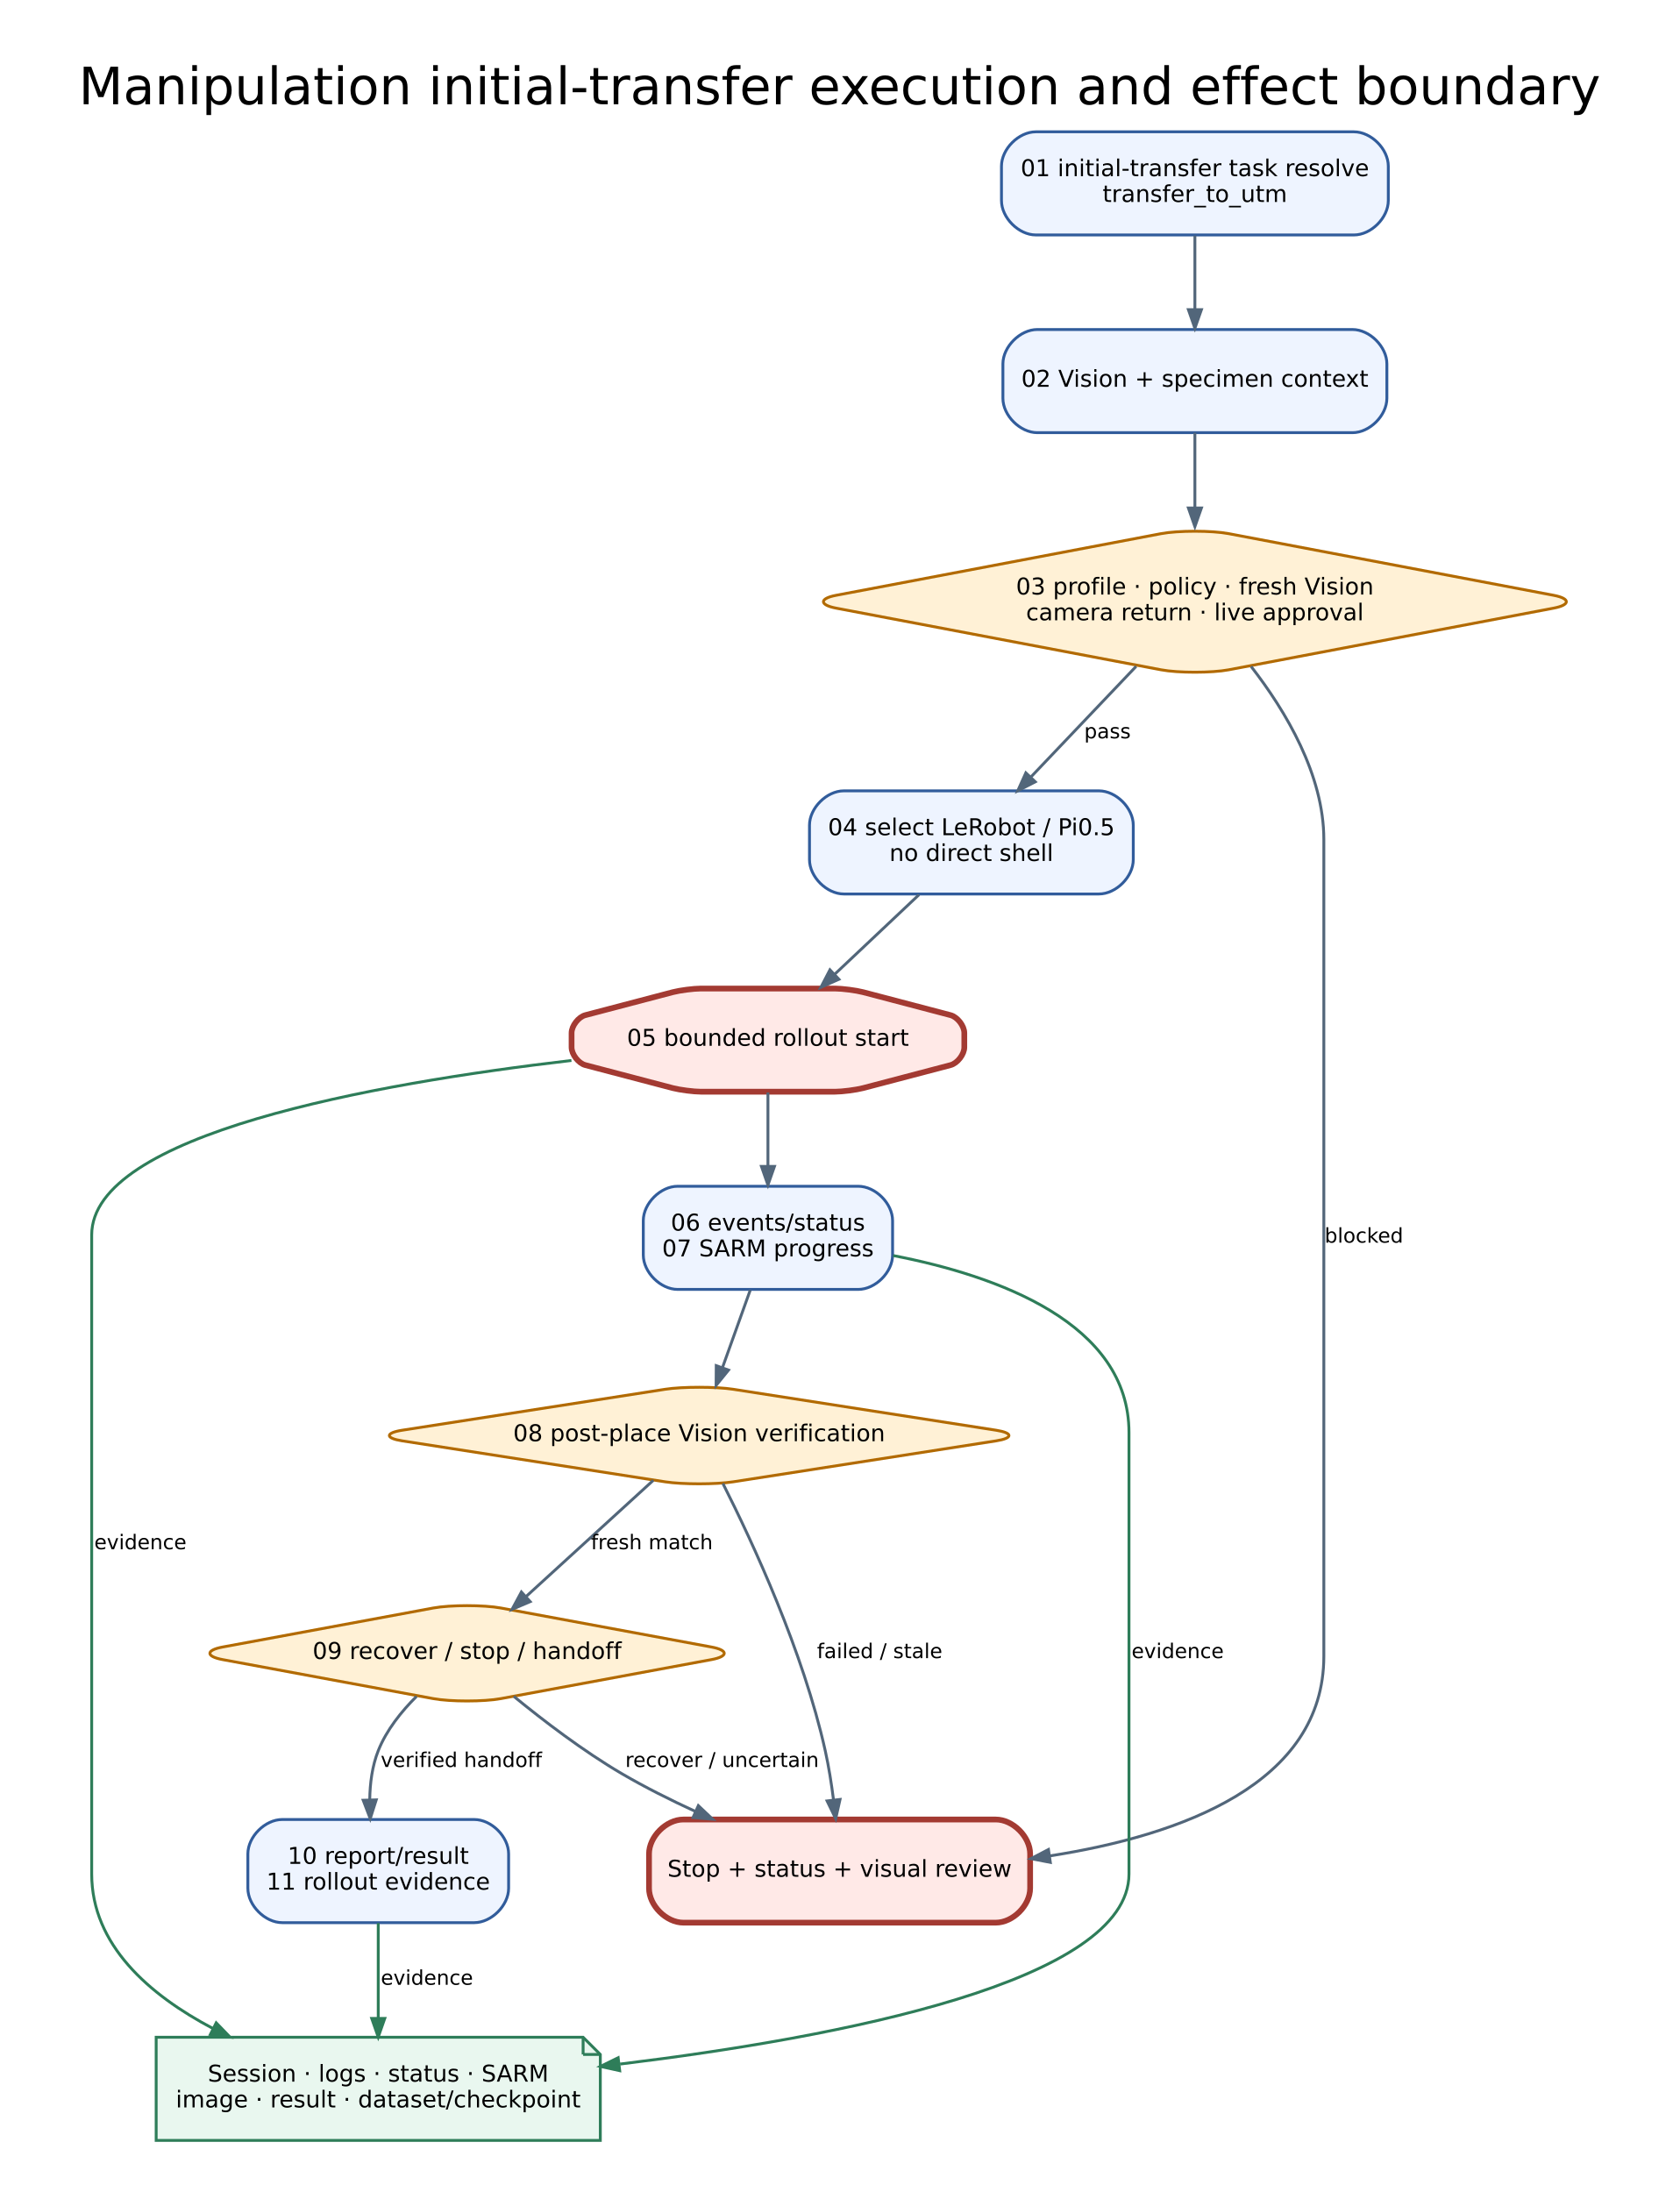
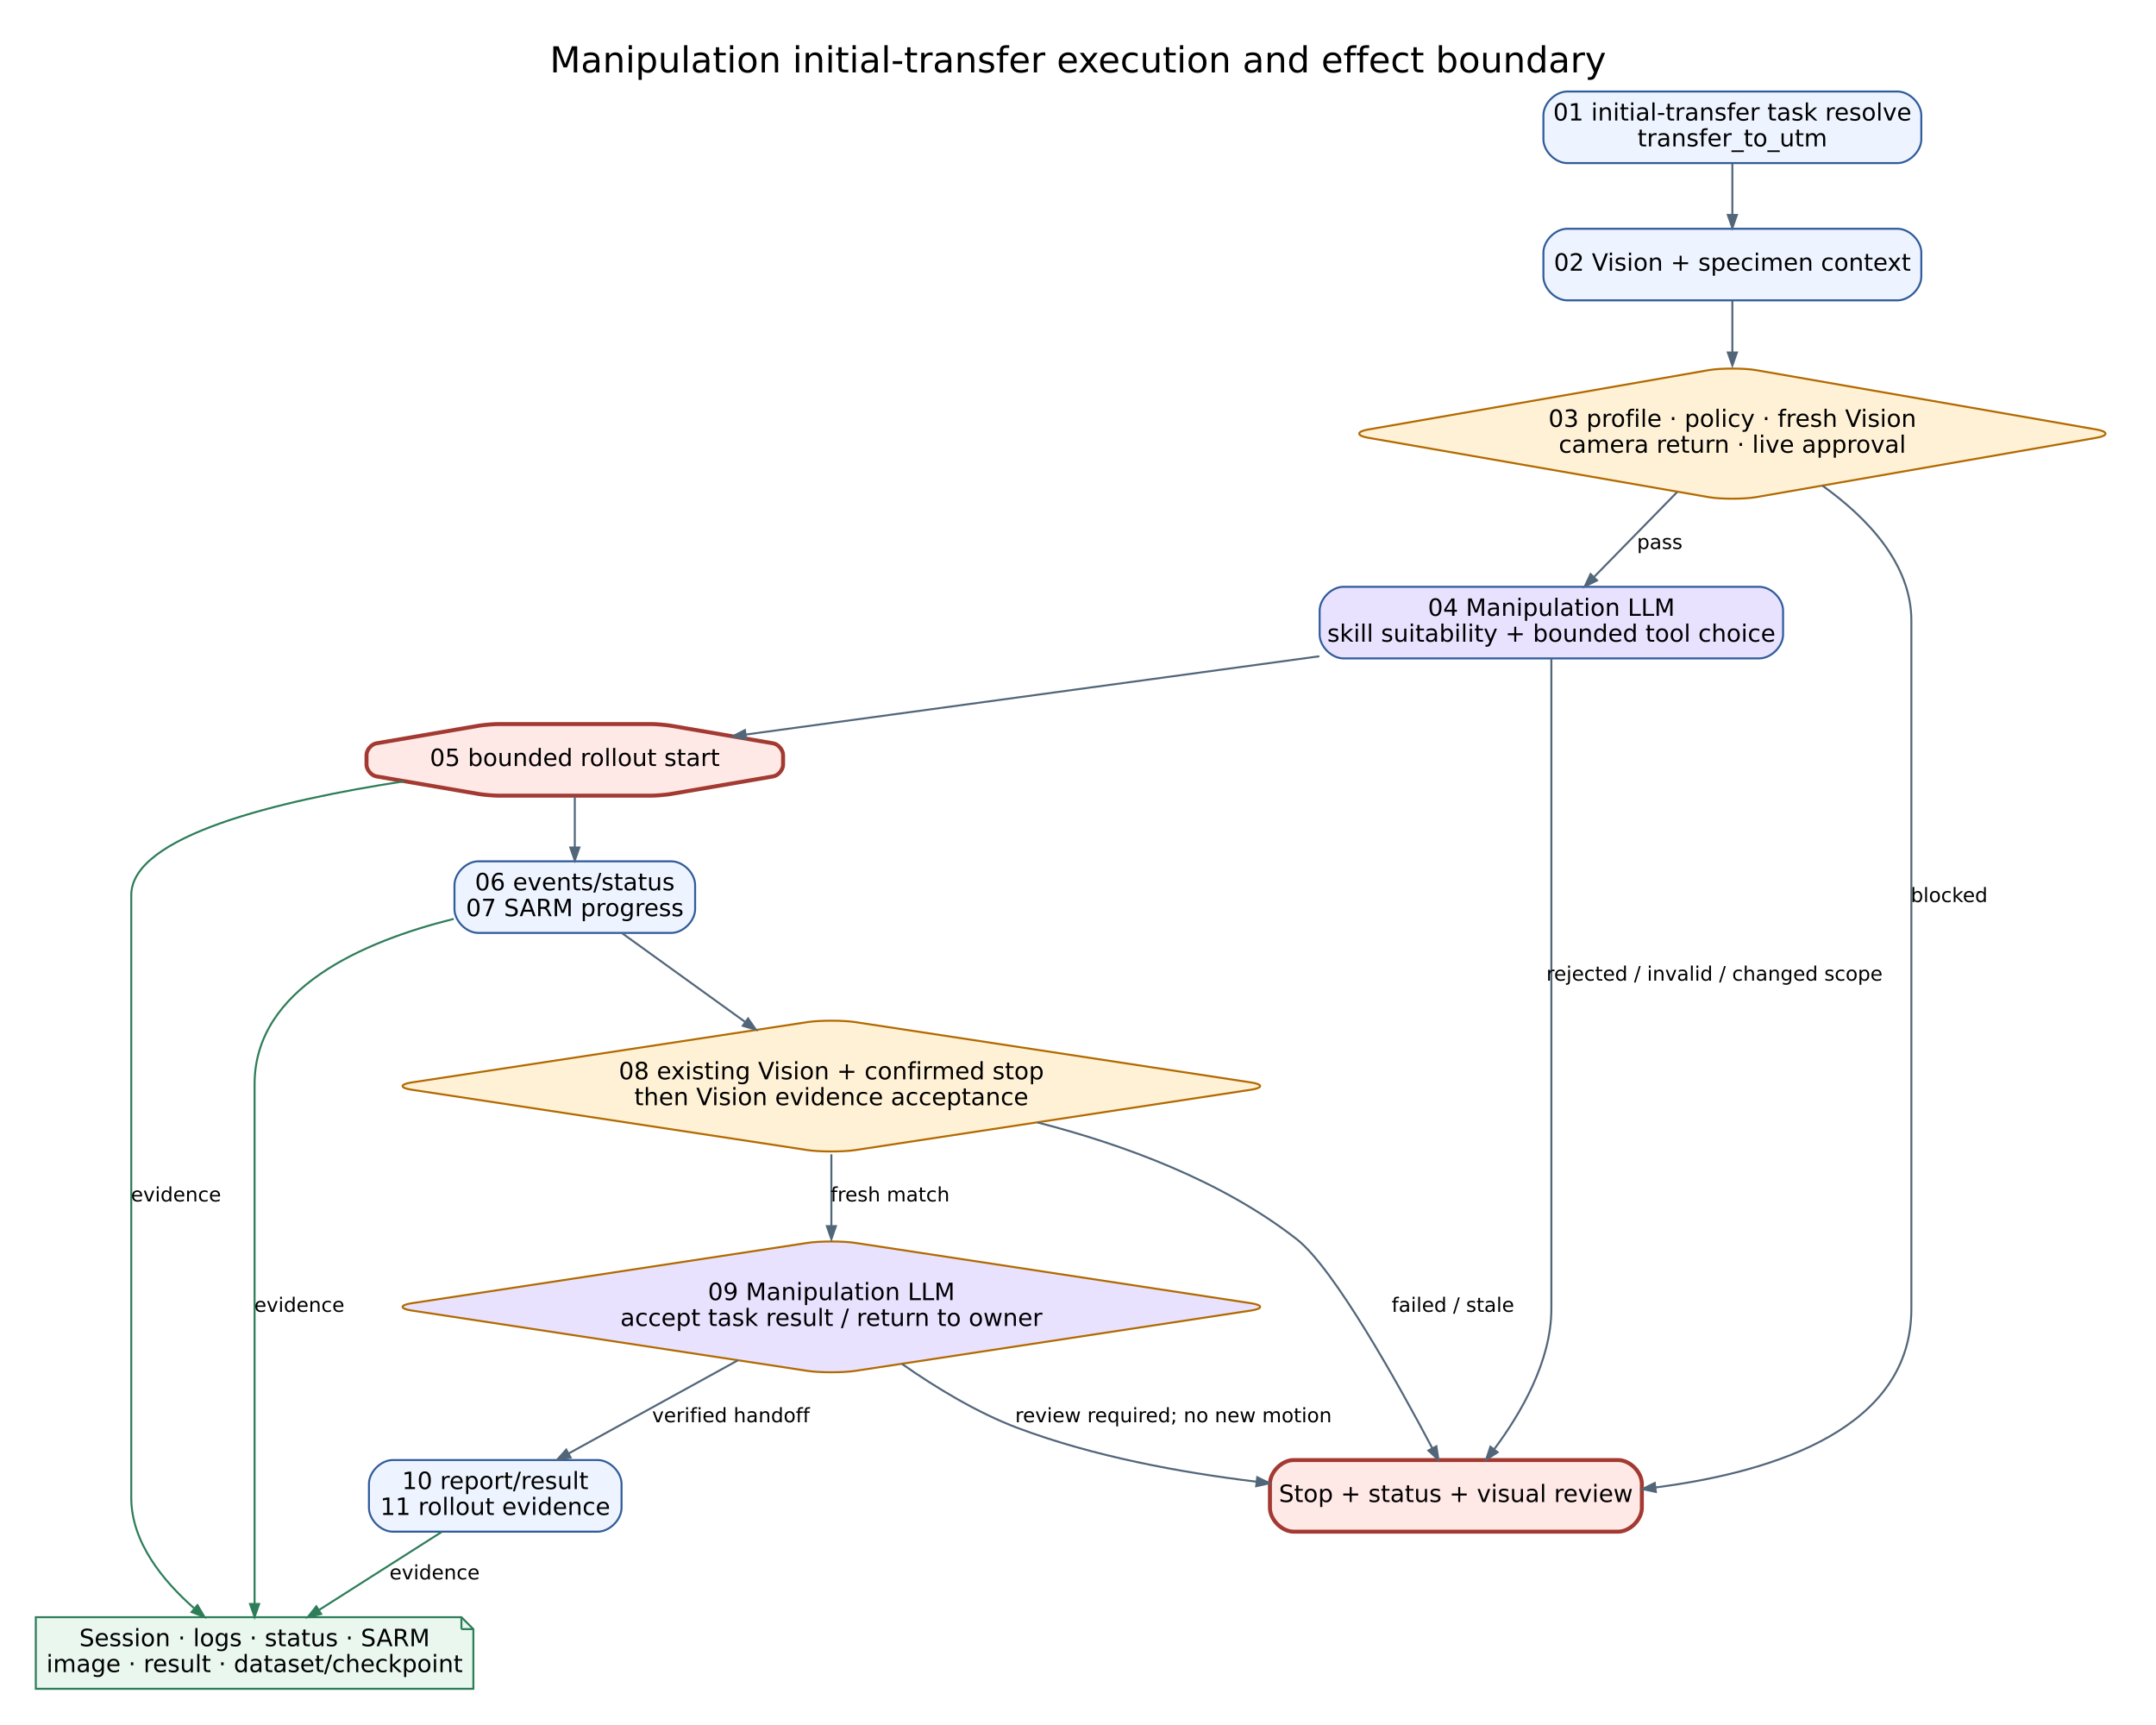
- <svg xmlns="http://www.w3.org/2000/svg" width="586pt" height="765pt" viewBox="0.00 0.00 586.00 765.00">
-   <g id="graph0" class="graph" transform="scale(1 1) rotate(0) translate(18 747)">
-     <text text-anchor="middle" x="275" y="-710.6" font-family="DejaVu Sans" font-size="18.00">Manipulation initial-transfer execution and effect boundary</text>
+ <svg xmlns="http://www.w3.org/2000/svg" width="1084pt" height="867pt" viewBox="0.00 0.00 1084.00 867.00">
+   <g id="graph0" class="graph" transform="scale(1 1) rotate(0) translate(18 849)">
+     <text text-anchor="middle" x="524" y="-812.6" font-family="DejaVu Sans" font-size="18.00">Manipulation initial-transfer execution and effect boundary</text>
    <g id="node1" class="node">
-       <path fill="#eef4ff" stroke="#315c9b" d="M454.5,-701C454.5,-701 343.5,-701 343.5,-701 337.5,-701 331.5,-695 331.5,-689 331.5,-689 331.5,-677 331.5,-677 331.5,-671 337.5,-665 343.5,-665 343.5,-665 454.5,-665 454.5,-665 460.5,-665 466.5,-671 466.5,-677 466.5,-677 466.5,-689 466.5,-689 466.5,-695 460.5,-701 454.5,-701" />
-       <text text-anchor="middle" x="399" y="-685.52" font-family="DejaVu Sans" font-size="8.10">01 initial-transfer task resolve</text>
-       <text text-anchor="middle" x="399" y="-676.52" font-family="DejaVu Sans" font-size="8.10">transfer_to_utm</text>
+       <path fill="#eef4ff" stroke="#315c9b" d="M936,-803C936,-803 770,-803 770,-803 764,-803 758,-797 758,-791 758,-791 758,-779 758,-779 758,-773 764,-767 770,-767 770,-767 936,-767 936,-767 942,-767 948,-773 948,-779 948,-779 948,-791 948,-791 948,-797 942,-803 936,-803" />
+       <text text-anchor="middle" x="853" y="-788.4" font-family="DejaVu Sans" font-size="12.00">01 initial-transfer task resolve</text>
+       <text text-anchor="middle" x="853" y="-775.4" font-family="DejaVu Sans" font-size="12.00">transfer_to_utm</text>
    </g>
    <g id="node2" class="node">
-       <path fill="#eef4ff" stroke="#315c9b" d="M454,-632C454,-632 344,-632 344,-632 338,-632 332,-626 332,-620 332,-620 332,-608 332,-608 332,-602 338,-596 344,-596 344,-596 454,-596 454,-596 460,-596 466,-602 466,-608 466,-608 466,-620 466,-620 466,-626 460,-632 454,-632" />
-       <text text-anchor="middle" x="399" y="-612.02" font-family="DejaVu Sans" font-size="8.10">02 Vision + specimen context</text>
+       <path fill="#eef4ff" stroke="#315c9b" d="M936,-734C936,-734 770,-734 770,-734 764,-734 758,-728 758,-722 758,-722 758,-710 758,-710 758,-704 764,-698 770,-698 770,-698 936,-698 936,-698 942,-698 948,-704 948,-710 948,-710 948,-722 948,-722 948,-728 942,-734 936,-734" />
+       <text text-anchor="middle" x="853" y="-712.9" font-family="DejaVu Sans" font-size="12.00">02 Vision + specimen context</text>
    </g>
    <g id="edge1" class="edge">
-       <path fill="none" stroke="#52667a" d="M399,-664.75C399,-656.91 399,-647.52 399,-639.01" />
-       <polygon fill="#52667a" stroke="#52667a" points="401.28,-638.93 399,-632.43 396.73,-638.93 401.28,-638.93" />
+       <path fill="none" stroke="#52667a" d="M853,-766.75C853,-758.91 853,-749.52 853,-741.01" />
+       <polygon fill="#52667a" stroke="#52667a" points="855.28,-740.93 853,-734.43 850.73,-740.93 855.28,-740.93" />
    </g>
    <g id="node3" class="node">
-       <path fill="#fff1d6" stroke="#b26a00" d="M387.21,-560.76C387.21,-560.76 273.79,-539.24 273.79,-539.24 267.89,-538.12 267.89,-535.88 273.79,-534.76 273.79,-534.76 387.21,-513.24 387.21,-513.24 393.11,-512.12 404.89,-512.12 410.79,-513.24 410.79,-513.24 524.21,-534.76 524.21,-534.76 530.11,-535.88 530.11,-538.12 524.21,-539.24 524.21,-539.24 410.79,-560.76 410.79,-560.76 404.89,-561.88 393.11,-561.88 387.21,-560.76" />
-       <text text-anchor="middle" x="399" y="-539.52" font-family="DejaVu Sans" font-size="8.10">03 profile · policy · fresh Vision</text>
-       <text text-anchor="middle" x="399" y="-530.52" font-family="DejaVu Sans" font-size="8.10">camera return · live approval</text>
+       <path fill="#fff1d6" stroke="#b26a00" d="M841.18,-662.94C841.18,-662.94 669.82,-633.06 669.82,-633.06 663.91,-632.03 663.91,-629.97 669.82,-628.94 669.82,-628.94 841.18,-599.06 841.18,-599.06 847.09,-598.03 858.91,-598.03 864.82,-599.06 864.82,-599.06 1036.18,-628.94 1036.18,-628.94 1042.09,-629.97 1042.09,-632.03 1036.18,-633.06 1036.18,-633.06 864.82,-662.94 864.82,-662.94 858.91,-663.97 847.09,-663.97 841.18,-662.94" />
+       <text text-anchor="middle" x="853" y="-634.4" font-family="DejaVu Sans" font-size="12.00">03 profile · policy · fresh Vision</text>
+       <text text-anchor="middle" x="853" y="-621.4" font-family="DejaVu Sans" font-size="12.00">camera return · live approval</text>
    </g>
    <g id="edge2" class="edge">
-       <path fill="none" stroke="#52667a" d="M399,-595.98C399,-588.27 399,-578.88 399,-569.93" />
-       <polygon fill="#52667a" stroke="#52667a" points="401.28,-569.71 399,-563.21 396.73,-569.71 401.28,-569.71" />
+       <path fill="none" stroke="#52667a" d="M853,-697.8C853,-690.24 853,-681.01 853,-671.88" />
+       <polygon fill="#52667a" stroke="#52667a" points="855.28,-671.78 853,-665.28 850.73,-671.78 855.28,-671.78" />
    </g>
    <g id="node4" class="node">
-       <path fill="#eef4ff" stroke="#315c9b" d="M365.5,-471C365.5,-471 276.5,-471 276.5,-471 270.5,-471 264.5,-465 264.5,-459 264.5,-459 264.5,-447 264.5,-447 264.5,-441 270.5,-435 276.5,-435 276.5,-435 365.5,-435 365.5,-435 371.5,-435 377.5,-441 377.5,-447 377.5,-447 377.5,-459 377.5,-459 377.5,-465 371.5,-471 365.5,-471" />
-       <text text-anchor="middle" x="321" y="-455.52" font-family="DejaVu Sans" font-size="8.10">04 select LeRobot / Pi0.5</text>
-       <text text-anchor="middle" x="321" y="-446.52" font-family="DejaVu Sans" font-size="8.10">no direct shell</text>
+       <path fill="#e8e2ff" stroke="#315c9b" d="M866.5,-554C866.5,-554 657.5,-554 657.5,-554 651.5,-554 645.5,-548 645.5,-542 645.5,-542 645.5,-530 645.5,-530 645.5,-524 651.5,-518 657.5,-518 657.5,-518 866.5,-518 866.5,-518 872.5,-518 878.5,-524 878.5,-530 878.5,-530 878.5,-542 878.5,-542 878.5,-548 872.5,-554 866.5,-554" />
+       <text text-anchor="middle" x="762" y="-539.4" font-family="DejaVu Sans" font-size="12.00">04 Manipulation LLM</text>
+       <text text-anchor="middle" x="762" y="-526.4" font-family="DejaVu Sans" font-size="12.00">skill suitability + bounded tool choice</text>
    </g>
    <g id="edge3" class="edge">
-       <path fill="none" stroke="#52667a" d="M378.51,-514.46C367.21,-502.58 353.22,-487.87 341.87,-475.94" />
-       <polygon fill="#52667a" stroke="#52667a" points="343.3,-474.15 337.18,-471.01 340.01,-477.28 343.3,-474.15" />
-       <text text-anchor="middle" x="368.5" y="-489.32" font-family="DejaVu Sans" font-size="7.10">pass</text>
+       <path fill="none" stroke="#52667a" d="M825.2,-601.59C811.82,-587.92 796.02,-571.77 783.56,-559.04" />
+       <polygon fill="#52667a" stroke="#52667a" points="784.97,-557.22 778.79,-554.16 781.71,-560.4 784.97,-557.22" />
+       <text text-anchor="middle" x="816.5" y="-573" font-family="DejaVu Sans" font-size="10.00">pass</text>
    </g>
    <g id="node11" class="node">
-       <path fill="#ffe9e7" stroke="#a33a32" stroke-width="2" d="M329.5,-112C329.5,-112 220.5,-112 220.5,-112 214.5,-112 208.5,-106 208.5,-100 208.5,-100 208.5,-88 208.5,-88 208.5,-82 214.5,-76 220.5,-76 220.5,-76 329.5,-76 329.5,-76 335.5,-76 341.5,-82 341.5,-88 341.5,-88 341.5,-100 341.5,-100 341.5,-106 335.5,-112 329.5,-112" />
-       <text text-anchor="middle" x="275" y="-92.02" font-family="DejaVu Sans" font-size="8.10">Stop + status + visual review</text>
+       <path fill="#ffe9e7" stroke="#a33a32" stroke-width="2" d="M795.5,-115C795.5,-115 632.5,-115 632.5,-115 626.5,-115 620.5,-109 620.5,-103 620.5,-103 620.5,-91 620.5,-91 620.5,-85 626.5,-79 632.5,-79 632.5,-79 795.5,-79 795.5,-79 801.5,-79 807.5,-85 807.5,-91 807.5,-91 807.5,-103 807.5,-103 807.5,-109 801.5,-115 795.5,-115" />
+       <text text-anchor="middle" x="714" y="-93.9" font-family="DejaVu Sans" font-size="12.00">Stop + status + visual review</text>
    </g>
    <g id="edge4" class="edge">
-       <path fill="none" stroke="#52667a" d="M418.61,-514.42C430.73,-498.81 444,-476.57 444,-454 444,-454 444,-454 444,-169 444,-124.43 394.06,-106.45 348.48,-99.32" />
-       <polygon fill="#52667a" stroke="#52667a" points="348.55,-97.03 341.79,-98.34 347.9,-101.53 348.55,-97.03" />
-       <text text-anchor="middle" x="458" y="-313.32" font-family="DejaVu Sans" font-size="7.10">blocked</text>
+       <path fill="none" stroke="#52667a" d="M898.26,-604.88C920.68,-588.83 943,-565.65 943,-537 943,-537 943,-537 943,-191 943,-131.59 876.02,-109.24 814.5,-101.24" />
+       <polygon fill="#52667a" stroke="#52667a" points="814.53,-98.95 807.8,-100.42 813.98,-103.47 814.53,-98.95" />
+       <text text-anchor="middle" x="962" y="-395.5" font-family="DejaVu Sans" font-size="10.00">blocked</text>
    </g>
    <g id="node5" class="node">
-       <path fill="#ffe9e7" stroke="#a33a32" stroke-width="2" d="M318.53,-381.51C318.53,-381.51 318.53,-386.49 318.53,-386.49 318.53,-388.97 316.12,-392.09 313.72,-392.72 313.72,-392.72 283.19,-400.74 283.19,-400.74 280.79,-401.37 275.9,-402 273.41,-402 273.41,-402 226.59,-402 226.59,-402 224.1,-402 219.21,-401.37 216.81,-400.74 216.81,-400.74 186.28,-392.72 186.28,-392.72 183.88,-392.09 181.47,-388.97 181.47,-386.49 181.47,-386.49 181.47,-381.51 181.47,-381.51 181.47,-379.03 183.88,-375.91 186.28,-375.28 186.28,-375.28 216.81,-367.26 216.81,-367.26 219.21,-366.63 224.1,-366 226.59,-366 226.59,-366 273.41,-366 273.41,-366 275.9,-366 280.79,-366.63 283.19,-367.26 283.19,-367.26 313.72,-375.28 313.72,-375.28 316.12,-375.91 318.53,-379.03 318.53,-381.51" />
-       <text text-anchor="middle" x="250" y="-382.02" font-family="DejaVu Sans" font-size="8.10">05 bounded rollout start</text>
+       <path fill="#ffe9e7" stroke="#a33a32" stroke-width="2" d="M375.72,-464.51C375.72,-464.51 375.72,-469.49 375.72,-469.49 375.72,-471.97 373.27,-474.88 370.82,-475.3 370.82,-475.3 319.28,-484.16 319.28,-484.16 316.83,-484.58 311.89,-485 309.41,-485 309.41,-485 232.59,-485 232.59,-485 230.11,-485 225.17,-484.58 222.72,-484.16 222.72,-484.16 171.18,-475.3 171.18,-475.3 168.73,-474.88 166.28,-471.97 166.28,-469.49 166.28,-469.49 166.28,-464.51 166.28,-464.51 166.28,-462.03 168.73,-459.12 171.18,-458.7 171.18,-458.7 222.72,-449.84 222.72,-449.84 225.17,-449.42 230.11,-449 232.59,-449 232.59,-449 309.41,-449 309.41,-449 311.89,-449 316.83,-449.42 319.28,-449.84 319.28,-449.84 370.82,-458.7 370.82,-458.7 373.27,-459.12 375.72,-462.03 375.72,-464.51" />
+       <text text-anchor="middle" x="271" y="-463.9" font-family="DejaVu Sans" font-size="12.00">05 bounded rollout start</text>
    </g>
    <g id="edge5" class="edge">
-       <path fill="none" stroke="#52667a" d="M302.72,-434.75C293.76,-426.29 282.87,-416.02 273.32,-407.01" />
-       <polygon fill="#52667a" stroke="#52667a" points="274.76,-405.24 268.47,-402.43 271.64,-408.54 274.76,-405.24" />
+       <path fill="none" stroke="#52667a" d="M645.33,-519.08C556.78,-507 437.02,-490.65 357.05,-479.74" />
+       <polygon fill="#52667a" stroke="#52667a" points="357.15,-477.46 350.4,-478.84 356.54,-481.97 357.15,-477.46" />
+     </g>
+     <g id="edge8" class="edge">
+       <path fill="none" stroke="#52667a" d="M762,-517.93C762,-504.39 762,-484.98 762,-468 762,-468 762,-468 762,-191 762,-164.65 746.6,-138.32 733.25,-120.43" />
+       <polygon fill="#52667a" stroke="#52667a" points="734.96,-118.92 729.19,-115.16 731.35,-121.7 734.96,-118.92" />
+       <text text-anchor="middle" x="844" y="-356" font-family="DejaVu Sans" font-size="10.00">rejected / invalid / changed scope</text>
    </g>
    <g id="node6" class="node">
-       <path fill="#eef4ff" stroke="#315c9b" d="M281.5,-333C281.5,-333 218.5,-333 218.5,-333 212.5,-333 206.5,-327 206.5,-321 206.5,-321 206.5,-309 206.5,-309 206.5,-303 212.5,-297 218.5,-297 218.5,-297 281.5,-297 281.5,-297 287.5,-297 293.5,-303 293.5,-309 293.5,-309 293.5,-321 293.5,-321 293.5,-327 287.5,-333 281.5,-333" />
-       <text text-anchor="middle" x="250" y="-317.52" font-family="DejaVu Sans" font-size="8.10">06 events/status</text>
-       <text text-anchor="middle" x="250" y="-308.52" font-family="DejaVu Sans" font-size="8.10">07 SARM progress</text>
+       <path fill="#eef4ff" stroke="#315c9b" d="M319.5,-416C319.5,-416 222.5,-416 222.5,-416 216.5,-416 210.5,-410 210.5,-404 210.5,-404 210.5,-392 210.5,-392 210.5,-386 216.5,-380 222.5,-380 222.5,-380 319.5,-380 319.5,-380 325.5,-380 331.5,-386 331.5,-392 331.5,-392 331.5,-404 331.5,-404 331.5,-410 325.5,-416 319.5,-416" />
+       <text text-anchor="middle" x="271" y="-401.4" font-family="DejaVu Sans" font-size="12.00">06 events/status</text>
+       <text text-anchor="middle" x="271" y="-388.4" font-family="DejaVu Sans" font-size="12.00">07 SARM progress</text>
    </g>
    <g id="edge6" class="edge">
-       <path fill="none" stroke="#52667a" d="M250,-365.75C250,-357.91 250,-348.52 250,-340.01" />
-       <polygon fill="#52667a" stroke="#52667a" points="252.28,-339.93 250,-333.43 247.73,-339.93 252.28,-339.93" />
+       <path fill="none" stroke="#52667a" d="M271,-448.75C271,-440.91 271,-431.52 271,-423.01" />
+       <polygon fill="#52667a" stroke="#52667a" points="273.28,-422.93 271,-416.43 268.73,-422.93 273.28,-422.93" />
    </g>
    <g id="node10" class="node">
-       <polygon fill="#e9f7ef" stroke="#2e7d59" points="185.5,-36 36.5,-36 36.5,0 191.5,0 191.5,-30 185.5,-36" />
-       <polyline fill="none" stroke="#2e7d59" points="185.5,-36 185.5,-30 " />
-       <polyline fill="none" stroke="#2e7d59" points="191.5,-30 185.5,-30 " />
-       <text text-anchor="middle" x="114" y="-20.52" font-family="DejaVu Sans" font-size="8.10">Session · logs · status · SARM</text>
-       <text text-anchor="middle" x="114" y="-11.52" font-family="DejaVu Sans" font-size="8.10">image · result · dataset/checkpoint</text>
+       <polygon fill="#e9f7ef" stroke="#2e7d59" points="214,-36 0,-36 0,0 220,0 220,-30 214,-36" />
+       <polyline fill="none" stroke="#2e7d59" points="214,-36 214,-30 " />
+       <polyline fill="none" stroke="#2e7d59" points="220,-30 214,-30 " />
+       <text text-anchor="middle" x="110" y="-21.4" font-family="DejaVu Sans" font-size="12.00">Session · logs · status · SARM</text>
+       <text text-anchor="middle" x="110" y="-8.4" font-family="DejaVu Sans" font-size="12.00">image · result · dataset/checkpoint</text>
+     </g>
+     <g id="edge13" class="edge">
+       <path fill="none" stroke="#2e7d59" d="M185.1,-456.21C122.28,-446.57 48,-428.86 48,-399 48,-399 48,-399 48,-96 48,-73.8 63.83,-54.37 79.5,-40.58" />
+       <polygon fill="#2e7d59" stroke="#2e7d59" points="81.28,-42.06 84.78,-36.13 78.35,-38.58 81.28,-42.06" />
+       <text text-anchor="middle" x="70.5" y="-245" font-family="DejaVu Sans" font-size="10.00">evidence</text>
+     </g>
+     <g id="node7" class="node">
+       <path fill="#fff1d6" stroke="#b26a00" d="M388.14,-335.19C388.14,-335.19 188.86,-304.81 188.86,-304.81 182.93,-303.9 182.93,-302.1 188.86,-301.19 188.86,-301.19 388.14,-270.81 388.14,-270.81 394.07,-269.9 405.93,-269.9 411.86,-270.81 411.86,-270.81 611.14,-301.19 611.14,-301.19 617.07,-302.1 617.07,-303.9 611.14,-304.81 611.14,-304.81 411.86,-335.19 411.86,-335.19 405.93,-336.1 394.07,-336.1 388.14,-335.19" />
+       <text text-anchor="middle" x="400" y="-306.4" font-family="DejaVu Sans" font-size="12.00">08 existing Vision + confirmed stop</text>
+       <text text-anchor="middle" x="400" y="-293.4" font-family="DejaVu Sans" font-size="12.00">then Vision evidence acceptance</text>
+     </g>
+     <g id="edge7" class="edge">
+       <path fill="none" stroke="#52667a" d="M294.66,-379.94C311.95,-367.48 335.9,-350.21 356.59,-335.29" />
+       <polygon fill="#52667a" stroke="#52667a" points="358.11,-337 362.06,-331.35 355.45,-333.31 358.11,-337" />
+     </g>
+     <g id="edge14" class="edge">
+       <path fill="none" stroke="#2e7d59" d="M210.13,-387.05C164.54,-375.71 110,-352.1 110,-304 110,-304 110,-304 110,-96 110,-78.15 110,-57.97 110,-42.74" />
+       <polygon fill="#2e7d59" stroke="#2e7d59" points="112.28,-42.63 110,-36.13 107.73,-42.63 112.28,-42.63" />
+       <text text-anchor="middle" x="132.5" y="-189.5" font-family="DejaVu Sans" font-size="10.00">evidence</text>
+     </g>
+     <g id="node8" class="node">
+       <path fill="#e8e2ff" stroke="#b26a00" d="M388.14,-224.19C388.14,-224.19 188.86,-193.81 188.86,-193.81 182.93,-192.9 182.93,-191.1 188.86,-190.19 188.86,-190.19 388.14,-159.81 388.14,-159.81 394.07,-158.9 405.93,-158.9 411.86,-159.81 411.86,-159.81 611.14,-190.19 611.14,-190.19 617.07,-191.1 617.07,-192.9 611.14,-193.81 611.14,-193.81 411.86,-224.19 411.86,-224.19 405.93,-225.1 394.07,-225.1 388.14,-224.19" />
+       <text text-anchor="middle" x="400" y="-195.4" font-family="DejaVu Sans" font-size="12.00">09 Manipulation LLM</text>
+       <text text-anchor="middle" x="400" y="-182.4" font-family="DejaVu Sans" font-size="12.00">accept task result / return to owner</text>
+     </g>
+     <g id="edge9" class="edge">
+       <path fill="none" stroke="#52667a" d="M400,-268.7C400,-257.4 400,-244.65 400,-232.89" />
+       <polygon fill="#52667a" stroke="#52667a" points="402.28,-232.59 400,-226.09 397.73,-232.59 402.28,-232.59" />
+       <text text-anchor="middle" x="429.5" y="-245" font-family="DejaVu Sans" font-size="10.00">fresh match</text>
+     </g>
+     <g id="edge10" class="edge">
+       <path fill="none" stroke="#52667a" d="M503.62,-284.72C547.24,-273.51 596.47,-255.32 634,-226 652.66,-211.42 684.85,-153.62 702.16,-120.9" />
+       <polygon fill="#52667a" stroke="#52667a" points="704.2,-121.91 705.22,-115.1 700.18,-119.79 704.2,-121.91" />
+       <text text-anchor="middle" x="712.5" y="-189.5" font-family="DejaVu Sans" font-size="10.00">failed / stale</text>
+     </g>
+     <g id="node9" class="node">
+       <path fill="#eef4ff" stroke="#315c9b" d="M282.5,-115C282.5,-115 179.5,-115 179.5,-115 173.5,-115 167.5,-109 167.5,-103 167.5,-103 167.5,-91 167.5,-91 167.5,-85 173.5,-79 179.5,-79 179.5,-79 282.5,-79 282.5,-79 288.5,-79 294.5,-85 294.5,-91 294.5,-91 294.5,-103 294.5,-103 294.5,-109 288.5,-115 282.5,-115" />
+       <text text-anchor="middle" x="231" y="-100.4" font-family="DejaVu Sans" font-size="12.00">10 report/result</text>
+       <text text-anchor="middle" x="231" y="-87.4" font-family="DejaVu Sans" font-size="12.00">11 rollout evidence</text>
+     </g>
+     <g id="edge11" class="edge">
+       <path fill="none" stroke="#52667a" d="M352.92,-165.09C326.07,-150.32 292.9,-132.06 267.93,-118.32" />
+       <polygon fill="#52667a" stroke="#52667a" points="268.89,-116.25 262.1,-115.11 266.7,-120.24 268.89,-116.25" />
+       <text text-anchor="middle" x="349.5" y="-134" font-family="DejaVu Sans" font-size="10.00">verified handoff</text>
    </g>
    <g id="edge12" class="edge">
-       <path fill="none" stroke="#2e7d59" d="M181.42,-376.9C111.74,-368.76 14,-351.08 14,-316 14,-316 14,-316 14,-93 14,-68.22 34.09,-50.78 56.26,-39.09" />
-       <polygon fill="#2e7d59" stroke="#2e7d59" points="57.45,-41.04 62.24,-36.09 55.41,-36.97 57.45,-41.04" />
-       <text text-anchor="middle" x="31" y="-206.32" font-family="DejaVu Sans" font-size="7.10">evidence</text>
+       <path fill="none" stroke="#52667a" d="M435.6,-163.25C452.43,-151.49 473.33,-138.74 494,-131 531.78,-116.84 575.36,-108.75 613.71,-104.12" />
+       <polygon fill="#52667a" stroke="#52667a" points="614.12,-106.36 620.31,-103.35 613.59,-101.84 614.12,-106.36" />
+       <text text-anchor="middle" x="572" y="-134" font-family="DejaVu Sans" font-size="10.00">review required; no new motion</text>
    </g>
-     <g id="node7" class="node">
-       <path fill="#fff1d6" stroke="#b26a00" d="M214.14,-262.15C214.14,-262.15 122.33,-247.85 122.33,-247.85 116.4,-246.92 116.4,-245.08 122.33,-244.15 122.33,-244.15 214.14,-229.85 214.14,-229.85 220.07,-228.92 231.93,-228.92 237.86,-229.85 237.86,-229.85 329.67,-244.15 329.67,-244.15 335.6,-245.08 335.6,-246.92 329.67,-247.85 329.67,-247.85 237.86,-262.15 237.86,-262.15 231.93,-263.08 220.07,-263.08 214.14,-262.15" />
-       <text text-anchor="middle" x="226" y="-244.02" font-family="DejaVu Sans" font-size="8.10">08 post-place Vision verification</text>
-     </g>
-     <g id="edge7" class="edge">
-       <path fill="none" stroke="#52667a" d="M243.82,-296.75C240.87,-288.51 237.3,-278.54 234.13,-269.7" />
-       <polygon fill="#52667a" stroke="#52667a" points="236.25,-268.85 231.91,-263.5 231.96,-270.39 236.25,-268.85" />
-     </g>
-     <g id="edge13" class="edge">
-       <path fill="none" stroke="#2e7d59" d="M293.72,-308.81C330.11,-301.76 376,-285.28 376,-247 376,-247 376,-247 376,-93 376,-55.44 274.99,-35.99 198.41,-26.65" />
-       <polygon fill="#2e7d59" stroke="#2e7d59" points="198.27,-24.34 191.55,-25.83 197.73,-28.86 198.27,-24.34" />
-       <text text-anchor="middle" x="393" y="-168.32" font-family="DejaVu Sans" font-size="7.10">evidence</text>
-     </g>
-     <g id="node8" class="node">
-       <path fill="#fff1d6" stroke="#b26a00" d="M133.2,-185.81C133.2,-185.81 59.67,-172.19 59.67,-172.19 53.77,-171.09 53.77,-168.91 59.67,-167.81 59.67,-167.81 133.2,-154.19 133.2,-154.19 139.1,-153.09 150.9,-153.09 156.8,-154.19 156.8,-154.19 230.33,-167.81 230.33,-167.81 236.23,-168.91 236.23,-171.09 230.33,-172.19 230.33,-172.19 156.8,-185.81 156.8,-185.81 150.9,-186.91 139.1,-186.91 133.2,-185.81" />
-       <text text-anchor="middle" x="145" y="-168.02" font-family="DejaVu Sans" font-size="8.10">09 recover / stop / handoff</text>
-     </g>
-     <g id="edge8" class="edge">
-       <path fill="none" stroke="#52667a" d="M210,-230.38C197.27,-218.75 179.37,-202.4 165.57,-189.8" />
-       <polygon fill="#52667a" stroke="#52667a" points="167.03,-188.04 160.69,-185.34 163.96,-191.4 167.03,-188.04" />
-       <text text-anchor="middle" x="209.5" y="-206.32" font-family="DejaVu Sans" font-size="7.10">fresh match</text>
-     </g>
-     <g id="edge9" class="edge">
-       <path fill="none" stroke="#52667a" d="M234.28,-229.28C244.74,-208.56 262.3,-170.66 270,-136 271.23,-130.47 272.18,-124.44 272.9,-118.75" />
-       <polygon fill="#52667a" stroke="#52667a" points="275.16,-119 273.65,-112.28 270.64,-118.48 275.16,-119" />
-       <text text-anchor="middle" x="289" y="-168.32" font-family="DejaVu Sans" font-size="7.10">failed / stale</text>
-     </g>
-     <g id="node9" class="node">
-       <path fill="#eef4ff" stroke="#315c9b" d="M147.5,-112C147.5,-112 80.5,-112 80.5,-112 74.5,-112 68.5,-106 68.5,-100 68.5,-100 68.5,-88 68.5,-88 68.5,-82 74.5,-76 80.5,-76 80.5,-76 147.5,-76 147.5,-76 153.5,-76 159.5,-82 159.5,-88 159.5,-88 159.5,-100 159.5,-100 159.5,-106 153.5,-112 147.5,-112" />
-       <text text-anchor="middle" x="114" y="-96.52" font-family="DejaVu Sans" font-size="8.10">10 report/result</text>
-       <text text-anchor="middle" x="114" y="-87.52" font-family="DejaVu Sans" font-size="8.10">11 rollout evidence</text>
-     </g>
-     <g id="edge10" class="edge">
-       <path fill="none" stroke="#52667a" d="M127.39,-154.99C122.04,-149.68 116.84,-143.16 114,-136 111.89,-130.67 111.11,-124.64 111.03,-118.88" />
-       <polygon fill="#52667a" stroke="#52667a" points="113.3,-118.85 111.21,-112.29 108.75,-118.72 113.3,-118.85" />
-       <text text-anchor="middle" x="143" y="-130.32" font-family="DejaVu Sans" font-size="7.10">verified handoff</text>
-     </g>
-     <g id="edge11" class="edge">
-       <path fill="none" stroke="#52667a" d="M161.3,-154.98C171.65,-146.5 185.59,-135.85 199,-128 207.07,-123.28 215.94,-118.83 224.69,-114.81" />
-       <polygon fill="#52667a" stroke="#52667a" points="225.71,-116.84 230.71,-112.1 223.85,-112.69 225.71,-116.84" />
-       <text text-anchor="middle" x="234" y="-130.32" font-family="DejaVu Sans" font-size="7.10">recover / uncertain</text>
-     </g>
-     <g id="edge14" class="edge">
-       <path fill="none" stroke="#2e7d59" d="M114,-75.84C114,-66.03 114,-53.58 114,-42.84" />
-       <polygon fill="#2e7d59" stroke="#2e7d59" points="116.28,-42.57 114,-36.07 111.73,-42.57 116.28,-42.57" />
-       <text text-anchor="middle" x="131" y="-54.32" font-family="DejaVu Sans" font-size="7.10">evidence</text>
+     <g id="edge15" class="edge">
+       <path fill="none" stroke="#2e7d59" d="M204.15,-78.91C185.97,-67.35 161.86,-52 142.59,-39.74" />
+       <polygon fill="#2e7d59" stroke="#2e7d59" points="143.48,-37.61 136.78,-36.04 141.04,-41.45 143.48,-37.61" />
+       <text text-anchor="middle" x="200.5" y="-55" font-family="DejaVu Sans" font-size="10.00">evidence</text>
    </g>
  </g>
</svg>
